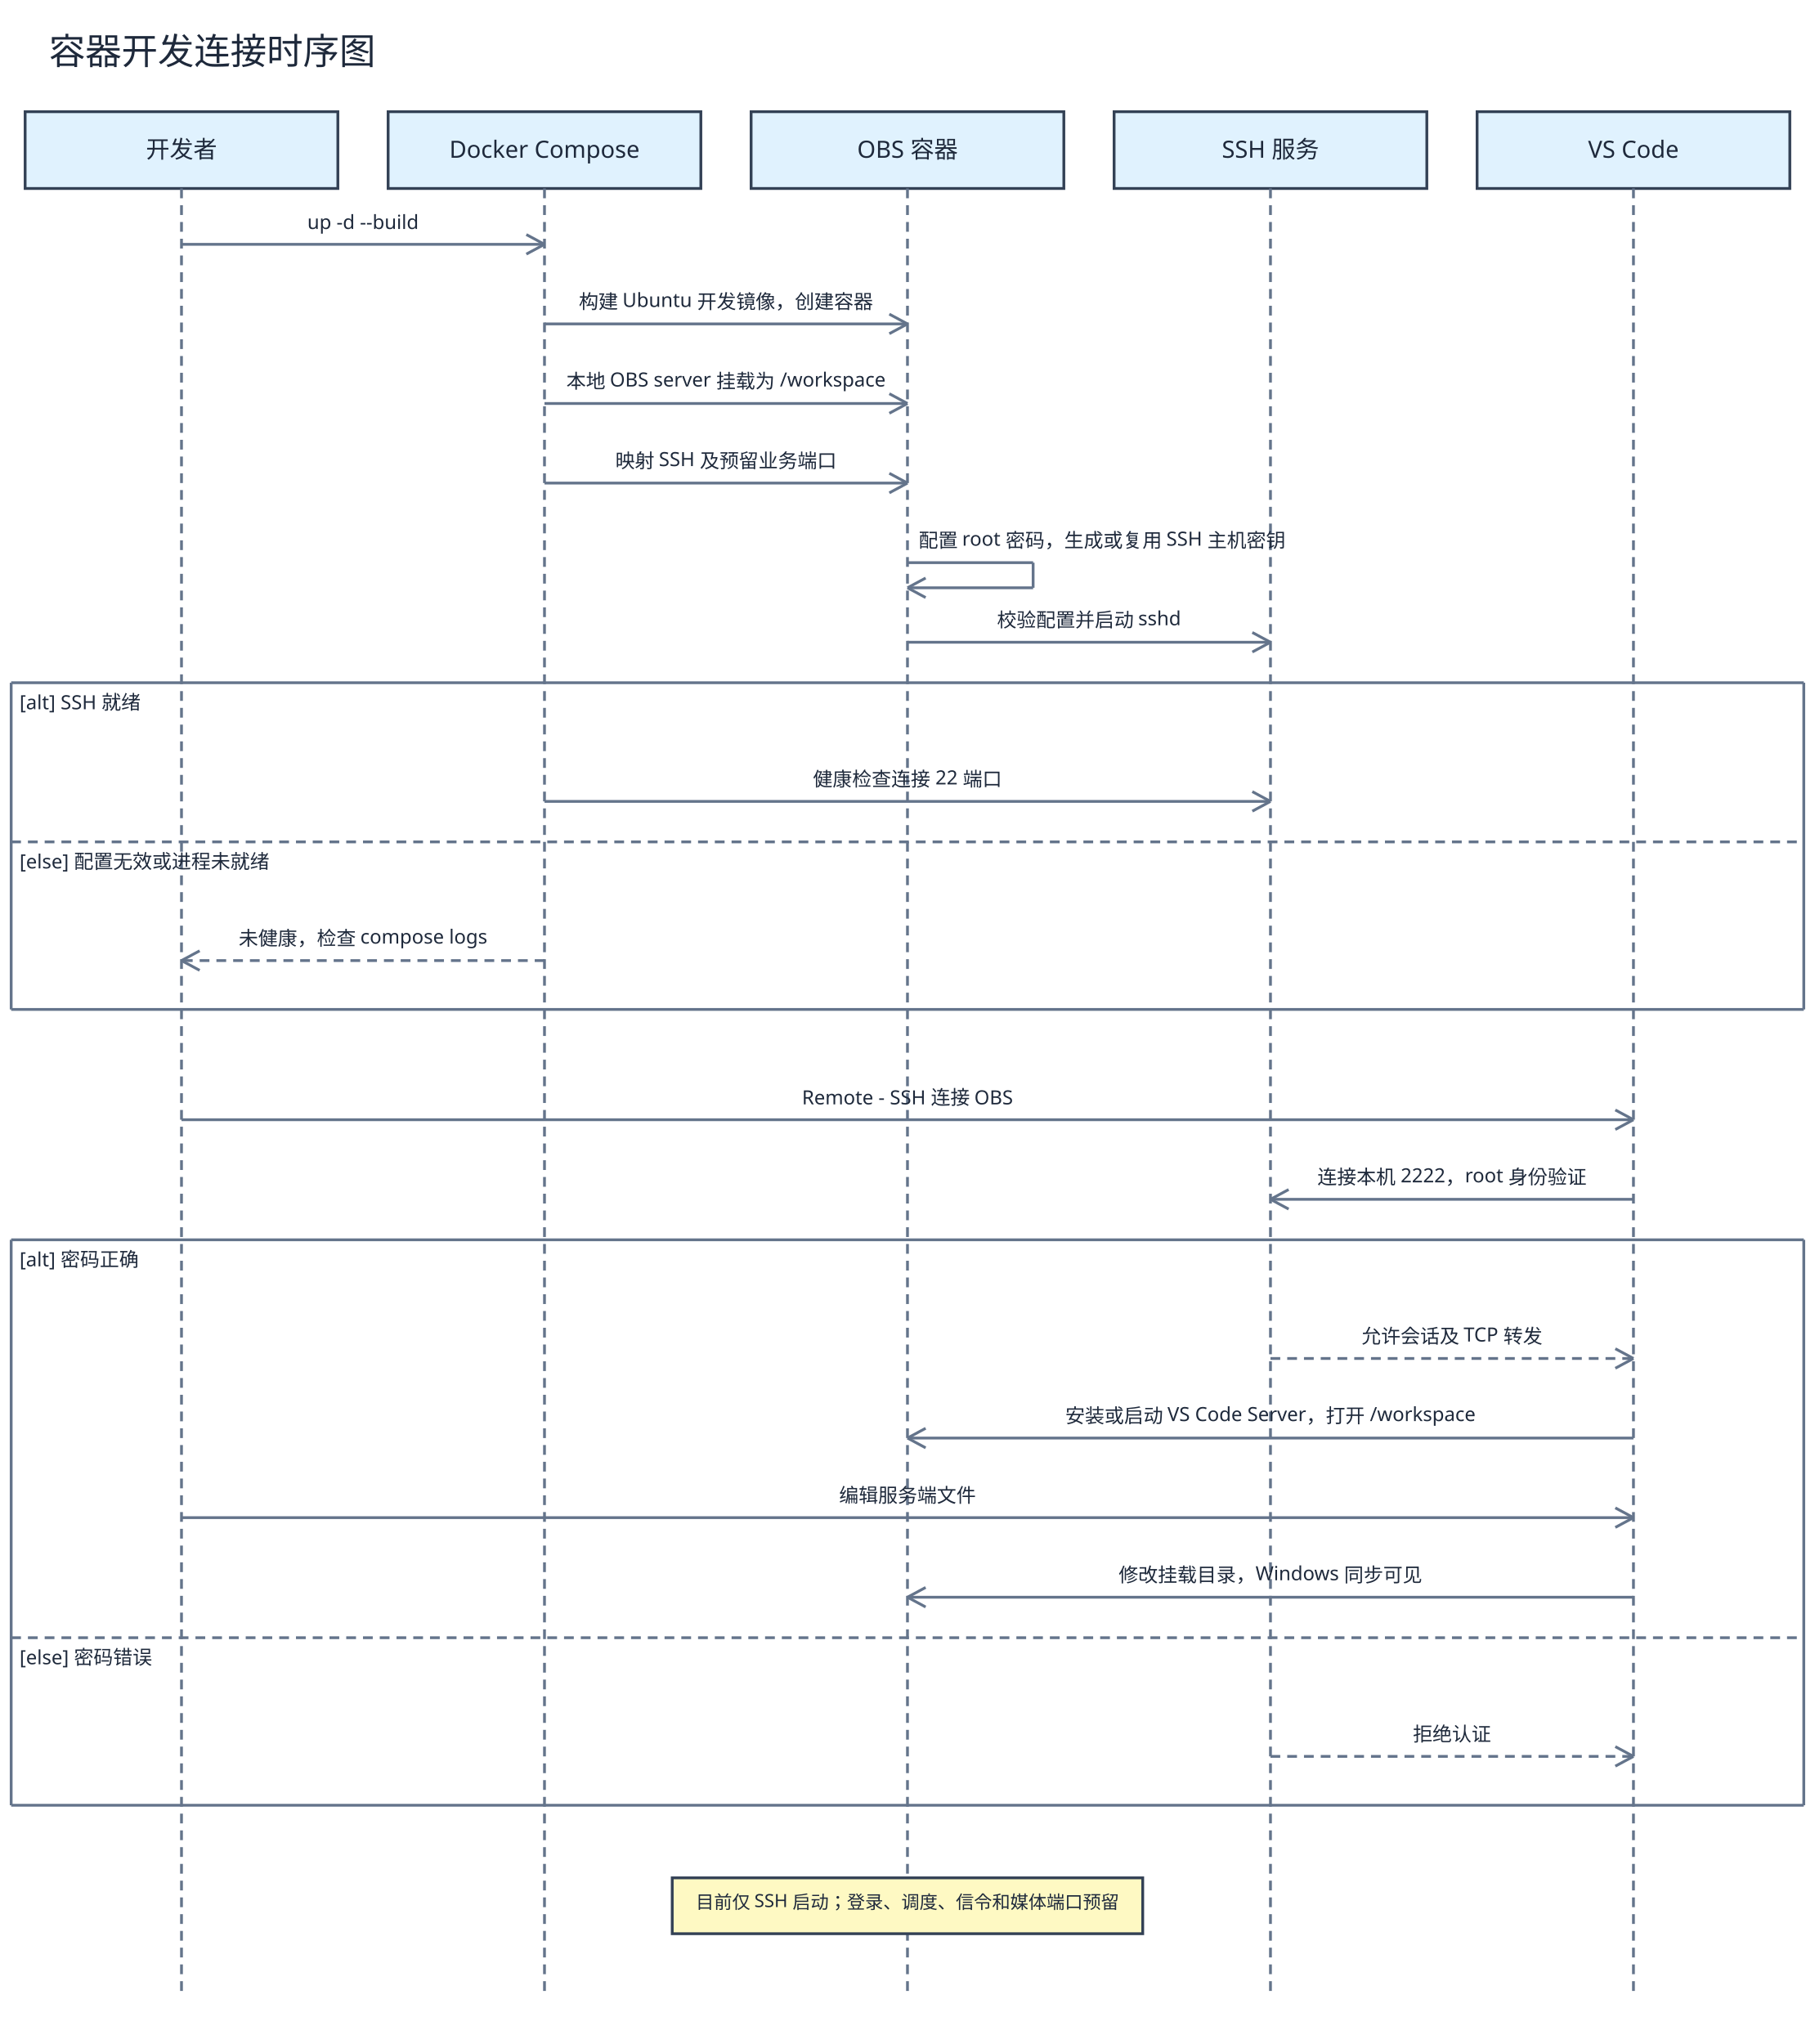
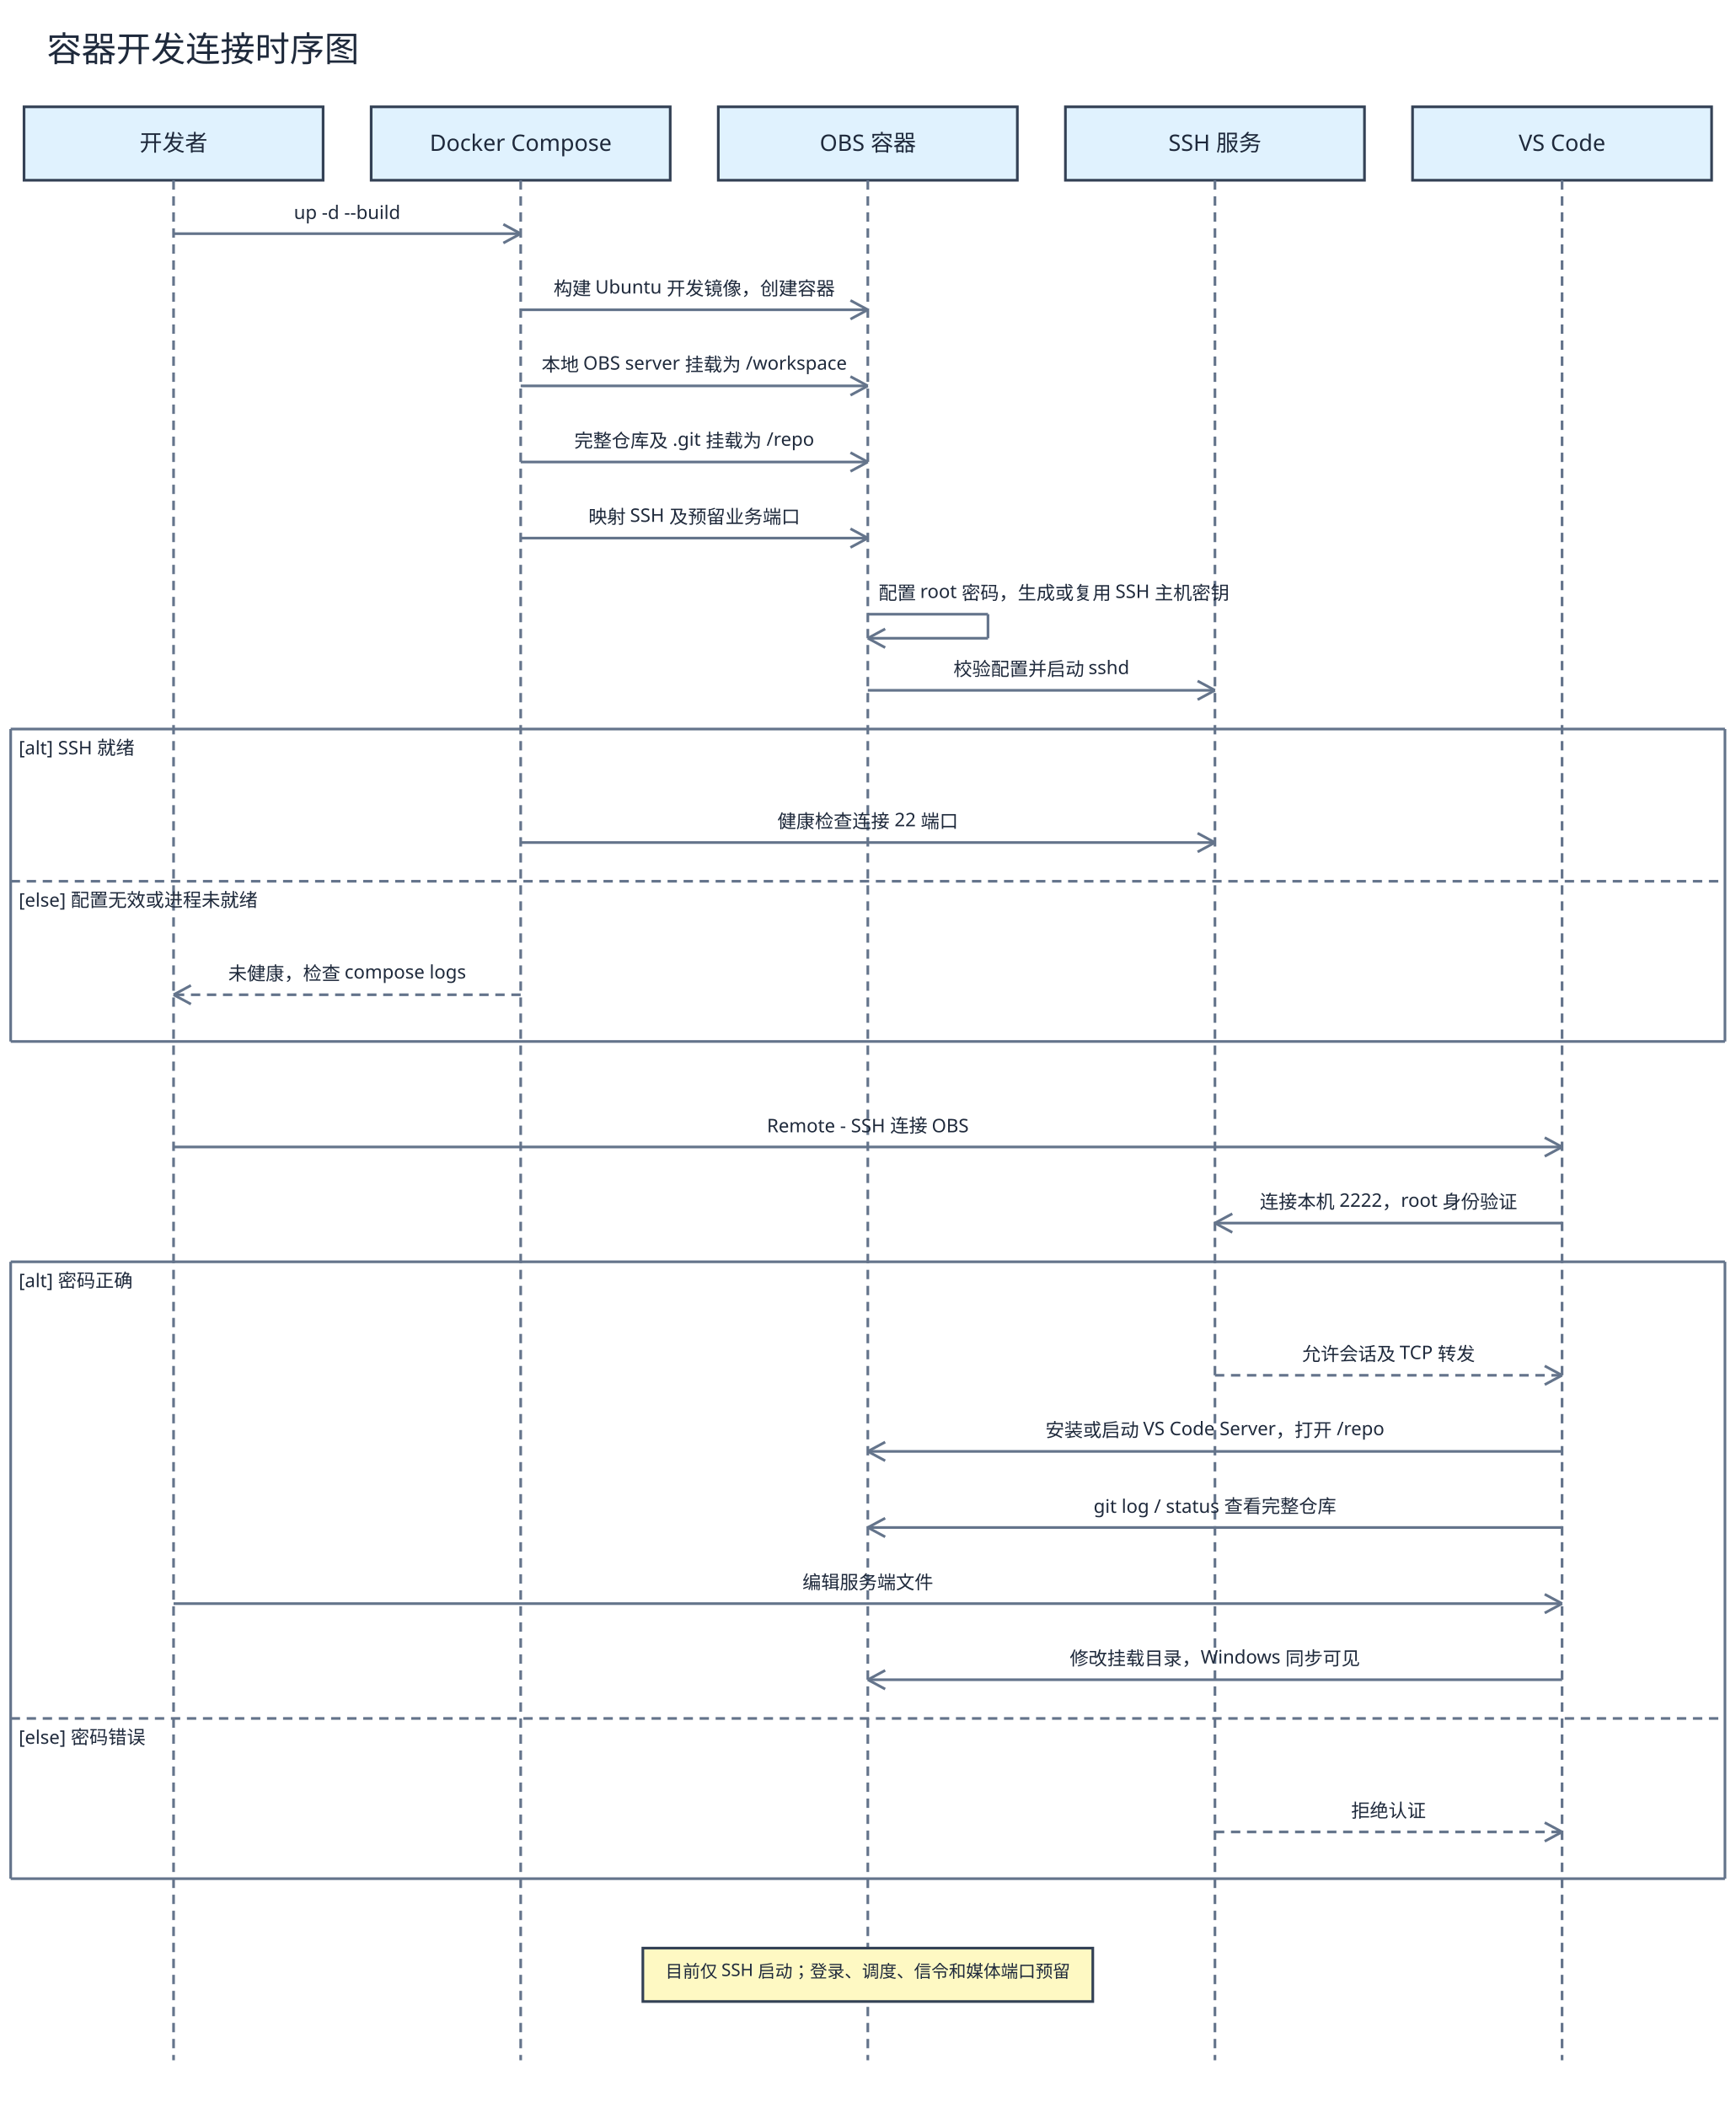
- <svg xmlns="http://www.w3.org/2000/svg" width="1300" height="1464" viewBox="0 0 1300 1464">
+ <svg xmlns="http://www.w3.org/2000/svg" width="1300" height="1578" viewBox="0 0 1300 1578">
  <text x="35" y="46" fill="#1e293b" font-family="Microsoft YaHei, sans-serif" font-size="26" text-anchor="start">容器开发连接时序图</text>
  <rect x="18.0" y="80" width="224" height="55" fill="#e0f2fe" stroke="#334155" stroke-width="2" />
  <text x="130.0" y="113" fill="#1e293b" font-family="Microsoft YaHei, sans-serif" font-size="17" text-anchor="middle">开发者</text>
-   <line x1="130.0" y1="135" x2="130.0" y2="1429" stroke="#64748b" stroke-width="2" stroke-dasharray="7 5" />
+   <line x1="130.0" y1="135" x2="130.0" y2="1543" stroke="#64748b" stroke-width="2" stroke-dasharray="7 5" />
  <rect x="278.0" y="80" width="224" height="55" fill="#e0f2fe" stroke="#334155" stroke-width="2" />
  <text x="390.0" y="113" fill="#1e293b" font-family="Microsoft YaHei, sans-serif" font-size="17" text-anchor="middle">Docker Compose</text>
-   <line x1="390.0" y1="135" x2="390.0" y2="1429" stroke="#64748b" stroke-width="2" stroke-dasharray="7 5" />
+   <line x1="390.0" y1="135" x2="390.0" y2="1543" stroke="#64748b" stroke-width="2" stroke-dasharray="7 5" />
  <rect x="538.0" y="80" width="224" height="55" fill="#e0f2fe" stroke="#334155" stroke-width="2" />
  <text x="650.0" y="113" fill="#1e293b" font-family="Microsoft YaHei, sans-serif" font-size="17" text-anchor="middle">OBS 容器</text>
-   <line x1="650.0" y1="135" x2="650.0" y2="1429" stroke="#64748b" stroke-width="2" stroke-dasharray="7 5" />
+   <line x1="650.0" y1="135" x2="650.0" y2="1543" stroke="#64748b" stroke-width="2" stroke-dasharray="7 5" />
  <rect x="798.0" y="80" width="224" height="55" fill="#e0f2fe" stroke="#334155" stroke-width="2" />
  <text x="910.0" y="113" fill="#1e293b" font-family="Microsoft YaHei, sans-serif" font-size="17" text-anchor="middle">SSH 服务</text>
-   <line x1="910.0" y1="135" x2="910.0" y2="1429" stroke="#64748b" stroke-width="2" stroke-dasharray="7 5" />
+   <line x1="910.0" y1="135" x2="910.0" y2="1543" stroke="#64748b" stroke-width="2" stroke-dasharray="7 5" />
  <rect x="1058.0" y="80" width="224" height="55" fill="#e0f2fe" stroke="#334155" stroke-width="2" />
  <text x="1170.0" y="113" fill="#1e293b" font-family="Microsoft YaHei, sans-serif" font-size="17" text-anchor="middle">VS Code</text>
-   <line x1="1170.0" y1="135" x2="1170.0" y2="1429" stroke="#64748b" stroke-width="2" stroke-dasharray="7 5" />
+   <line x1="1170.0" y1="135" x2="1170.0" y2="1543" stroke="#64748b" stroke-width="2" stroke-dasharray="7 5" />
  <line x1="130.0" y1="175" x2="390.0" y2="175" stroke="#64748b" stroke-width="2" />
  <line x1="390.0" y1="175" x2="377.0" y2="182.0" stroke="#64748b" stroke-width="2" />
  <line x1="390.0" y1="175" x2="377.0" y2="168.0" stroke="#64748b" stroke-width="2" />
  <text x="260.0" y="164" fill="#1e293b" font-family="Microsoft YaHei, sans-serif" font-size="14" text-anchor="middle">up -d --build</text>
  <line x1="390.0" y1="232" x2="650.0" y2="232" stroke="#64748b" stroke-width="2" />
  <line x1="650.0" y1="232" x2="637.0" y2="239.0" stroke="#64748b" stroke-width="2" />
  <line x1="650.0" y1="232" x2="637.0" y2="225.0" stroke="#64748b" stroke-width="2" />
  <text x="520.0" y="221" fill="#1e293b" font-family="Microsoft YaHei, sans-serif" font-size="14" text-anchor="middle">构建 Ubuntu 开发镜像，创建容器</text>
  <line x1="390.0" y1="289" x2="650.0" y2="289" stroke="#64748b" stroke-width="2" />
  <line x1="650.0" y1="289" x2="637.0" y2="296.0" stroke="#64748b" stroke-width="2" />
  <line x1="650.0" y1="289" x2="637.0" y2="282.0" stroke="#64748b" stroke-width="2" />
  <text x="520.0" y="278" fill="#1e293b" font-family="Microsoft YaHei, sans-serif" font-size="14" text-anchor="middle">本地 OBS server 挂载为 /workspace</text>
  <line x1="390.0" y1="346" x2="650.0" y2="346" stroke="#64748b" stroke-width="2" />
  <line x1="650.0" y1="346" x2="637.0" y2="353.0" stroke="#64748b" stroke-width="2" />
  <line x1="650.0" y1="346" x2="637.0" y2="339.0" stroke="#64748b" stroke-width="2" />
-   <text x="520.0" y="335" fill="#1e293b" font-family="Microsoft YaHei, sans-serif" font-size="14" text-anchor="middle">映射 SSH 及预留业务端口</text>
-   <line x1="650.0" y1="403" x2="740.0" y2="403" stroke="#64748b" stroke-width="2" />
-   <line x1="740.0" y1="403" x2="740.0" y2="421" stroke="#64748b" stroke-width="2" />
-   <line x1="740.0" y1="421" x2="650.0" y2="421" stroke="#64748b" stroke-width="2" />
-   <line x1="650.0" y1="421" x2="663.0" y2="414.0" stroke="#64748b" stroke-width="2" />
-   <line x1="650.0" y1="421" x2="663.0" y2="428.0" stroke="#64748b" stroke-width="2" />
-   <text x="658.0" y="392" fill="#1e293b" font-family="Microsoft YaHei, sans-serif" font-size="14" text-anchor="start">配置 root 密码，生成或复用 SSH 主机密钥</text>
-   <line x1="650.0" y1="460" x2="910.0" y2="460" stroke="#64748b" stroke-width="2" />
-   <line x1="910.0" y1="460" x2="897.0" y2="467.0" stroke="#64748b" stroke-width="2" />
-   <line x1="910.0" y1="460" x2="897.0" y2="453.0" stroke="#64748b" stroke-width="2" />
-   <text x="780.0" y="449" fill="#1e293b" font-family="Microsoft YaHei, sans-serif" font-size="14" text-anchor="middle">校验配置并启动 sshd</text>
-   <text x="14" y="508" fill="#1e293b" font-family="Microsoft YaHei, sans-serif" font-size="14" text-anchor="start">[alt] SSH 就绪</text>
-   <line x1="8" y1="489" x2="1292" y2="489" stroke="#64748b" stroke-width="2" />
-   <line x1="390.0" y1="574" x2="910.0" y2="574" stroke="#64748b" stroke-width="2" />
-   <line x1="910.0" y1="574" x2="897.0" y2="581.0" stroke="#64748b" stroke-width="2" />
-   <line x1="910.0" y1="574" x2="897.0" y2="567.0" stroke="#64748b" stroke-width="2" />
-   <text x="650.0" y="563" fill="#1e293b" font-family="Microsoft YaHei, sans-serif" font-size="14" text-anchor="middle">健康检查连接 22 端口</text>
-   <line x1="8" y1="603" x2="1292" y2="603" stroke="#64748b" stroke-width="2" stroke-dasharray="7 5" />
-   <text x="14" y="622" fill="#1e293b" font-family="Microsoft YaHei, sans-serif" font-size="14" text-anchor="start">[else] 配置无效或进程未就绪</text>
-   <line x1="390.0" y1="688" x2="130.0" y2="688" stroke="#64748b" stroke-width="2" stroke-dasharray="7 5" />
-   <line x1="130.0" y1="688" x2="143.0" y2="681.0" stroke="#64748b" stroke-width="2" />
-   <line x1="130.0" y1="688" x2="143.0" y2="695.0" stroke="#64748b" stroke-width="2" />
-   <text x="260.0" y="677" fill="#1e293b" font-family="Microsoft YaHei, sans-serif" font-size="14" text-anchor="middle">未健康，检查 compose logs</text>
-   <line x1="8" y1="489" x2="8" y2="723" stroke="#64748b" stroke-width="2" />
-   <line x1="1292" y1="489" x2="1292" y2="723" stroke="#64748b" stroke-width="2" />
-   <line x1="8" y1="723" x2="1292" y2="723" stroke="#64748b" stroke-width="2" />
-   <line x1="130.0" y1="802" x2="1170.0" y2="802" stroke="#64748b" stroke-width="2" />
-   <line x1="1170.0" y1="802" x2="1157.0" y2="809.0" stroke="#64748b" stroke-width="2" />
-   <line x1="1170.0" y1="802" x2="1157.0" y2="795.0" stroke="#64748b" stroke-width="2" />
-   <text x="650.0" y="791" fill="#1e293b" font-family="Microsoft YaHei, sans-serif" font-size="14" text-anchor="middle">Remote - SSH 连接 OBS</text>
-   <line x1="1170.0" y1="859" x2="910.0" y2="859" stroke="#64748b" stroke-width="2" />
-   <line x1="910.0" y1="859" x2="923.0" y2="852.0" stroke="#64748b" stroke-width="2" />
-   <line x1="910.0" y1="859" x2="923.0" y2="866.0" stroke="#64748b" stroke-width="2" />
-   <text x="1040.0" y="848" fill="#1e293b" font-family="Microsoft YaHei, sans-serif" font-size="14" text-anchor="middle">连接本机 2222，root 身份验证</text>
-   <text x="14" y="907" fill="#1e293b" font-family="Microsoft YaHei, sans-serif" font-size="14" text-anchor="start">[alt] 密码正确</text>
-   <line x1="8" y1="888" x2="1292" y2="888" stroke="#64748b" stroke-width="2" />
-   <line x1="910.0" y1="973" x2="1170.0" y2="973" stroke="#64748b" stroke-width="2" stroke-dasharray="7 5" />
-   <line x1="1170.0" y1="973" x2="1157.0" y2="980.0" stroke="#64748b" stroke-width="2" />
-   <line x1="1170.0" y1="973" x2="1157.0" y2="966.0" stroke="#64748b" stroke-width="2" />
-   <text x="1040.0" y="962" fill="#1e293b" font-family="Microsoft YaHei, sans-serif" font-size="14" text-anchor="middle">允许会话及 TCP 转发</text>
-   <line x1="1170.0" y1="1030" x2="650.0" y2="1030" stroke="#64748b" stroke-width="2" />
-   <line x1="650.0" y1="1030" x2="663.0" y2="1023.0" stroke="#64748b" stroke-width="2" />
-   <line x1="650.0" y1="1030" x2="663.0" y2="1037.0" stroke="#64748b" stroke-width="2" />
-   <text x="910.0" y="1019" fill="#1e293b" font-family="Microsoft YaHei, sans-serif" font-size="14" text-anchor="middle">安装或启动 VS Code Server，打开 /workspace</text>
-   <line x1="130.0" y1="1087" x2="1170.0" y2="1087" stroke="#64748b" stroke-width="2" />
-   <line x1="1170.0" y1="1087" x2="1157.0" y2="1094.0" stroke="#64748b" stroke-width="2" />
-   <line x1="1170.0" y1="1087" x2="1157.0" y2="1080.0" stroke="#64748b" stroke-width="2" />
-   <text x="650.0" y="1076" fill="#1e293b" font-family="Microsoft YaHei, sans-serif" font-size="14" text-anchor="middle">编辑服务端文件</text>
+   <text x="520.0" y="335" fill="#1e293b" font-family="Microsoft YaHei, sans-serif" font-size="14" text-anchor="middle">完整仓库及 .git 挂载为 /repo</text>
+   <line x1="390.0" y1="403" x2="650.0" y2="403" stroke="#64748b" stroke-width="2" />
+   <line x1="650.0" y1="403" x2="637.0" y2="410.0" stroke="#64748b" stroke-width="2" />
+   <line x1="650.0" y1="403" x2="637.0" y2="396.0" stroke="#64748b" stroke-width="2" />
+   <text x="520.0" y="392" fill="#1e293b" font-family="Microsoft YaHei, sans-serif" font-size="14" text-anchor="middle">映射 SSH 及预留业务端口</text>
+   <line x1="650.0" y1="460" x2="740.0" y2="460" stroke="#64748b" stroke-width="2" />
+   <line x1="740.0" y1="460" x2="740.0" y2="478" stroke="#64748b" stroke-width="2" />
+   <line x1="740.0" y1="478" x2="650.0" y2="478" stroke="#64748b" stroke-width="2" />
+   <line x1="650.0" y1="478" x2="663.0" y2="471.0" stroke="#64748b" stroke-width="2" />
+   <line x1="650.0" y1="478" x2="663.0" y2="485.0" stroke="#64748b" stroke-width="2" />
+   <text x="658.0" y="449" fill="#1e293b" font-family="Microsoft YaHei, sans-serif" font-size="14" text-anchor="start">配置 root 密码，生成或复用 SSH 主机密钥</text>
+   <line x1="650.0" y1="517" x2="910.0" y2="517" stroke="#64748b" stroke-width="2" />
+   <line x1="910.0" y1="517" x2="897.0" y2="524.0" stroke="#64748b" stroke-width="2" />
+   <line x1="910.0" y1="517" x2="897.0" y2="510.0" stroke="#64748b" stroke-width="2" />
+   <text x="780.0" y="506" fill="#1e293b" font-family="Microsoft YaHei, sans-serif" font-size="14" text-anchor="middle">校验配置并启动 sshd</text>
+   <text x="14" y="565" fill="#1e293b" font-family="Microsoft YaHei, sans-serif" font-size="14" text-anchor="start">[alt] SSH 就绪</text>
+   <line x1="8" y1="546" x2="1292" y2="546" stroke="#64748b" stroke-width="2" />
+   <line x1="390.0" y1="631" x2="910.0" y2="631" stroke="#64748b" stroke-width="2" />
+   <line x1="910.0" y1="631" x2="897.0" y2="638.0" stroke="#64748b" stroke-width="2" />
+   <line x1="910.0" y1="631" x2="897.0" y2="624.0" stroke="#64748b" stroke-width="2" />
+   <text x="650.0" y="620" fill="#1e293b" font-family="Microsoft YaHei, sans-serif" font-size="14" text-anchor="middle">健康检查连接 22 端口</text>
+   <line x1="8" y1="660" x2="1292" y2="660" stroke="#64748b" stroke-width="2" stroke-dasharray="7 5" />
+   <text x="14" y="679" fill="#1e293b" font-family="Microsoft YaHei, sans-serif" font-size="14" text-anchor="start">[else] 配置无效或进程未就绪</text>
+   <line x1="390.0" y1="745" x2="130.0" y2="745" stroke="#64748b" stroke-width="2" stroke-dasharray="7 5" />
+   <line x1="130.0" y1="745" x2="143.0" y2="738.0" stroke="#64748b" stroke-width="2" />
+   <line x1="130.0" y1="745" x2="143.0" y2="752.0" stroke="#64748b" stroke-width="2" />
+   <text x="260.0" y="734" fill="#1e293b" font-family="Microsoft YaHei, sans-serif" font-size="14" text-anchor="middle">未健康，检查 compose logs</text>
+   <line x1="8" y1="546" x2="8" y2="780" stroke="#64748b" stroke-width="2" />
+   <line x1="1292" y1="546" x2="1292" y2="780" stroke="#64748b" stroke-width="2" />
+   <line x1="8" y1="780" x2="1292" y2="780" stroke="#64748b" stroke-width="2" />
+   <line x1="130.0" y1="859" x2="1170.0" y2="859" stroke="#64748b" stroke-width="2" />
+   <line x1="1170.0" y1="859" x2="1157.0" y2="866.0" stroke="#64748b" stroke-width="2" />
+   <line x1="1170.0" y1="859" x2="1157.0" y2="852.0" stroke="#64748b" stroke-width="2" />
+   <text x="650.0" y="848" fill="#1e293b" font-family="Microsoft YaHei, sans-serif" font-size="14" text-anchor="middle">Remote - SSH 连接 OBS</text>
+   <line x1="1170.0" y1="916" x2="910.0" y2="916" stroke="#64748b" stroke-width="2" />
+   <line x1="910.0" y1="916" x2="923.0" y2="909.0" stroke="#64748b" stroke-width="2" />
+   <line x1="910.0" y1="916" x2="923.0" y2="923.0" stroke="#64748b" stroke-width="2" />
+   <text x="1040.0" y="905" fill="#1e293b" font-family="Microsoft YaHei, sans-serif" font-size="14" text-anchor="middle">连接本机 2222，root 身份验证</text>
+   <text x="14" y="964" fill="#1e293b" font-family="Microsoft YaHei, sans-serif" font-size="14" text-anchor="start">[alt] 密码正确</text>
+   <line x1="8" y1="945" x2="1292" y2="945" stroke="#64748b" stroke-width="2" />
+   <line x1="910.0" y1="1030" x2="1170.0" y2="1030" stroke="#64748b" stroke-width="2" stroke-dasharray="7 5" />
+   <line x1="1170.0" y1="1030" x2="1157.0" y2="1037.0" stroke="#64748b" stroke-width="2" />
+   <line x1="1170.0" y1="1030" x2="1157.0" y2="1023.0" stroke="#64748b" stroke-width="2" />
+   <text x="1040.0" y="1019" fill="#1e293b" font-family="Microsoft YaHei, sans-serif" font-size="14" text-anchor="middle">允许会话及 TCP 转发</text>
+   <line x1="1170.0" y1="1087" x2="650.0" y2="1087" stroke="#64748b" stroke-width="2" />
+   <line x1="650.0" y1="1087" x2="663.0" y2="1080.0" stroke="#64748b" stroke-width="2" />
+   <line x1="650.0" y1="1087" x2="663.0" y2="1094.0" stroke="#64748b" stroke-width="2" />
+   <text x="910.0" y="1076" fill="#1e293b" font-family="Microsoft YaHei, sans-serif" font-size="14" text-anchor="middle">安装或启动 VS Code Server，打开 /repo</text>
  <line x1="1170.0" y1="1144" x2="650.0" y2="1144" stroke="#64748b" stroke-width="2" />
  <line x1="650.0" y1="1144" x2="663.0" y2="1137.0" stroke="#64748b" stroke-width="2" />
  <line x1="650.0" y1="1144" x2="663.0" y2="1151.0" stroke="#64748b" stroke-width="2" />
-   <text x="910.0" y="1133" fill="#1e293b" font-family="Microsoft YaHei, sans-serif" font-size="14" text-anchor="middle">修改挂载目录，Windows 同步可见</text>
-   <line x1="8" y1="1173" x2="1292" y2="1173" stroke="#64748b" stroke-width="2" stroke-dasharray="7 5" />
-   <text x="14" y="1192" fill="#1e293b" font-family="Microsoft YaHei, sans-serif" font-size="14" text-anchor="start">[else] 密码错误</text>
-   <line x1="910.0" y1="1258" x2="1170.0" y2="1258" stroke="#64748b" stroke-width="2" stroke-dasharray="7 5" />
-   <line x1="1170.0" y1="1258" x2="1157.0" y2="1265.0" stroke="#64748b" stroke-width="2" />
-   <line x1="1170.0" y1="1258" x2="1157.0" y2="1251.0" stroke="#64748b" stroke-width="2" />
-   <text x="1040.0" y="1247" fill="#1e293b" font-family="Microsoft YaHei, sans-serif" font-size="14" text-anchor="middle">拒绝认证</text>
-   <line x1="8" y1="888" x2="8" y2="1293" stroke="#64748b" stroke-width="2" />
-   <line x1="1292" y1="888" x2="1292" y2="1293" stroke="#64748b" stroke-width="2" />
-   <line x1="8" y1="1293" x2="1292" y2="1293" stroke="#64748b" stroke-width="2" />
-   <rect x="481.5" y="1345" width="337.0" height="40" fill="#fef9c3" stroke="#334155" stroke-width="2" />
-   <text x="650.0" y="1367" fill="#1e293b" font-family="Microsoft YaHei, sans-serif" font-size="13" text-anchor="middle">目前仅 SSH 启动；登录、调度、信令和媒体端口预留</text>
+   <text x="910.0" y="1133" fill="#1e293b" font-family="Microsoft YaHei, sans-serif" font-size="14" text-anchor="middle">git log / status 查看完整仓库</text>
+   <line x1="130.0" y1="1201" x2="1170.0" y2="1201" stroke="#64748b" stroke-width="2" />
+   <line x1="1170.0" y1="1201" x2="1157.0" y2="1208.0" stroke="#64748b" stroke-width="2" />
+   <line x1="1170.0" y1="1201" x2="1157.0" y2="1194.0" stroke="#64748b" stroke-width="2" />
+   <text x="650.0" y="1190" fill="#1e293b" font-family="Microsoft YaHei, sans-serif" font-size="14" text-anchor="middle">编辑服务端文件</text>
+   <line x1="1170.0" y1="1258" x2="650.0" y2="1258" stroke="#64748b" stroke-width="2" />
+   <line x1="650.0" y1="1258" x2="663.0" y2="1251.0" stroke="#64748b" stroke-width="2" />
+   <line x1="650.0" y1="1258" x2="663.0" y2="1265.0" stroke="#64748b" stroke-width="2" />
+   <text x="910.0" y="1247" fill="#1e293b" font-family="Microsoft YaHei, sans-serif" font-size="14" text-anchor="middle">修改挂载目录，Windows 同步可见</text>
+   <line x1="8" y1="1287" x2="1292" y2="1287" stroke="#64748b" stroke-width="2" stroke-dasharray="7 5" />
+   <text x="14" y="1306" fill="#1e293b" font-family="Microsoft YaHei, sans-serif" font-size="14" text-anchor="start">[else] 密码错误</text>
+   <line x1="910.0" y1="1372" x2="1170.0" y2="1372" stroke="#64748b" stroke-width="2" stroke-dasharray="7 5" />
+   <line x1="1170.0" y1="1372" x2="1157.0" y2="1379.0" stroke="#64748b" stroke-width="2" />
+   <line x1="1170.0" y1="1372" x2="1157.0" y2="1365.0" stroke="#64748b" stroke-width="2" />
+   <text x="1040.0" y="1361" fill="#1e293b" font-family="Microsoft YaHei, sans-serif" font-size="14" text-anchor="middle">拒绝认证</text>
+   <line x1="8" y1="945" x2="8" y2="1407" stroke="#64748b" stroke-width="2" />
+   <line x1="1292" y1="945" x2="1292" y2="1407" stroke="#64748b" stroke-width="2" />
+   <line x1="8" y1="1407" x2="1292" y2="1407" stroke="#64748b" stroke-width="2" />
+   <rect x="481.5" y="1459" width="337.0" height="40" fill="#fef9c3" stroke="#334155" stroke-width="2" />
+   <text x="650.0" y="1481" fill="#1e293b" font-family="Microsoft YaHei, sans-serif" font-size="13" text-anchor="middle">目前仅 SSH 启动；登录、调度、信令和媒体端口预留</text>
</svg>
